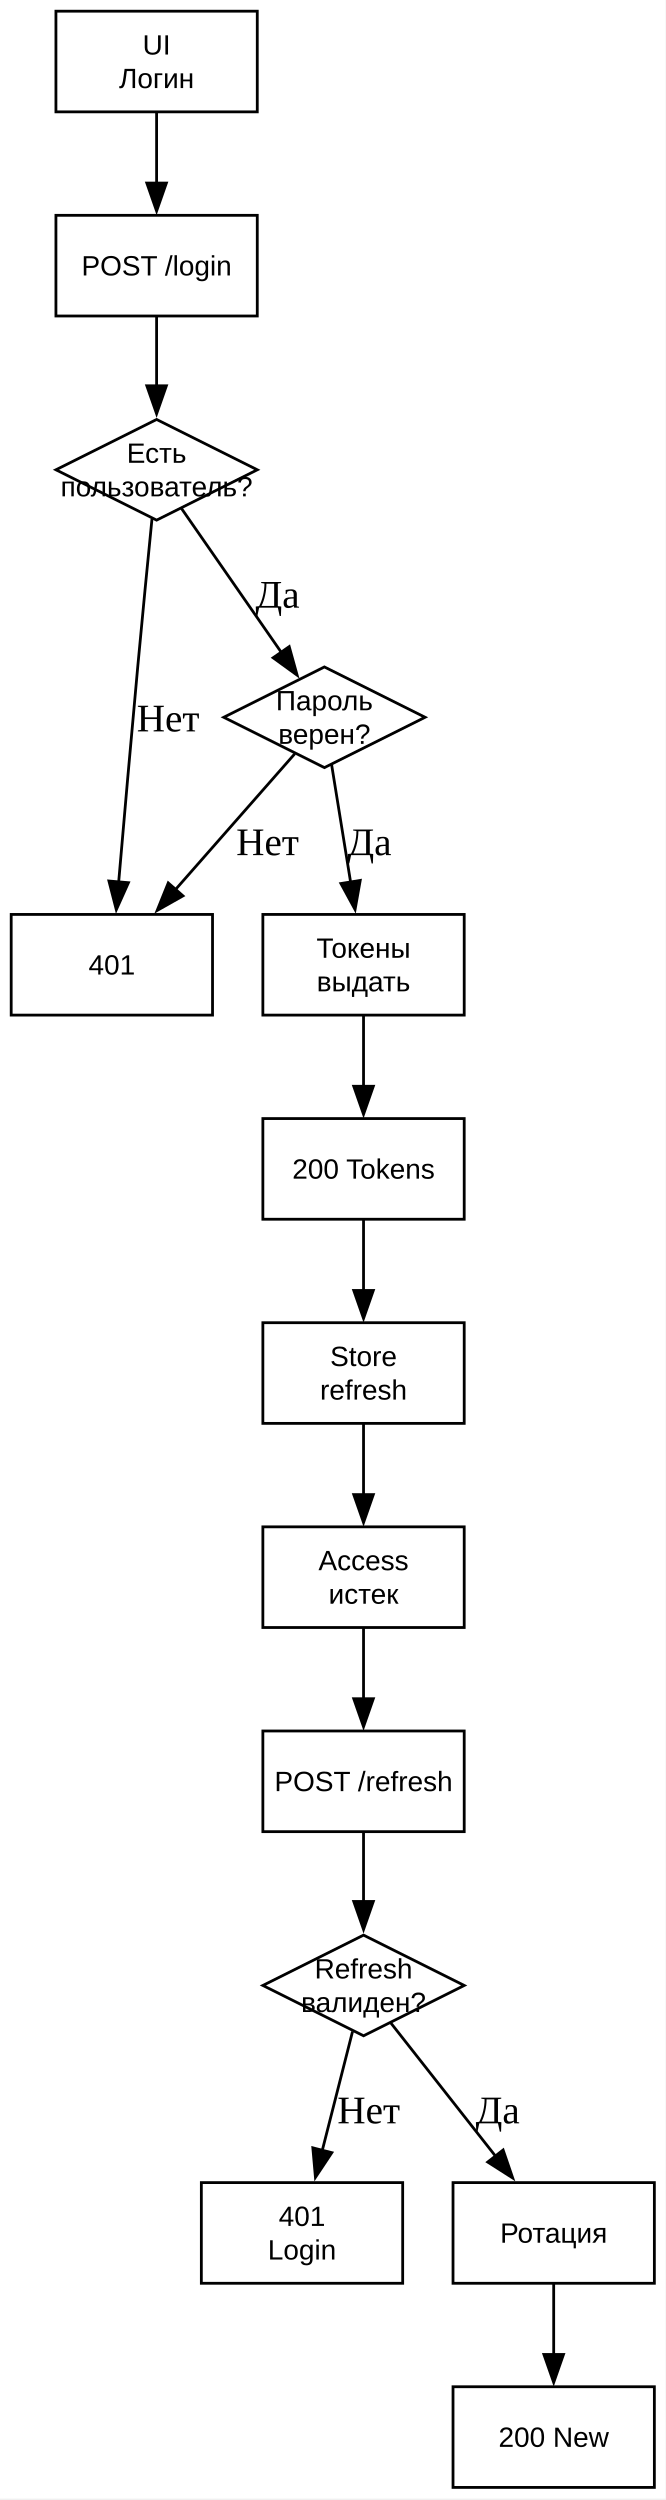
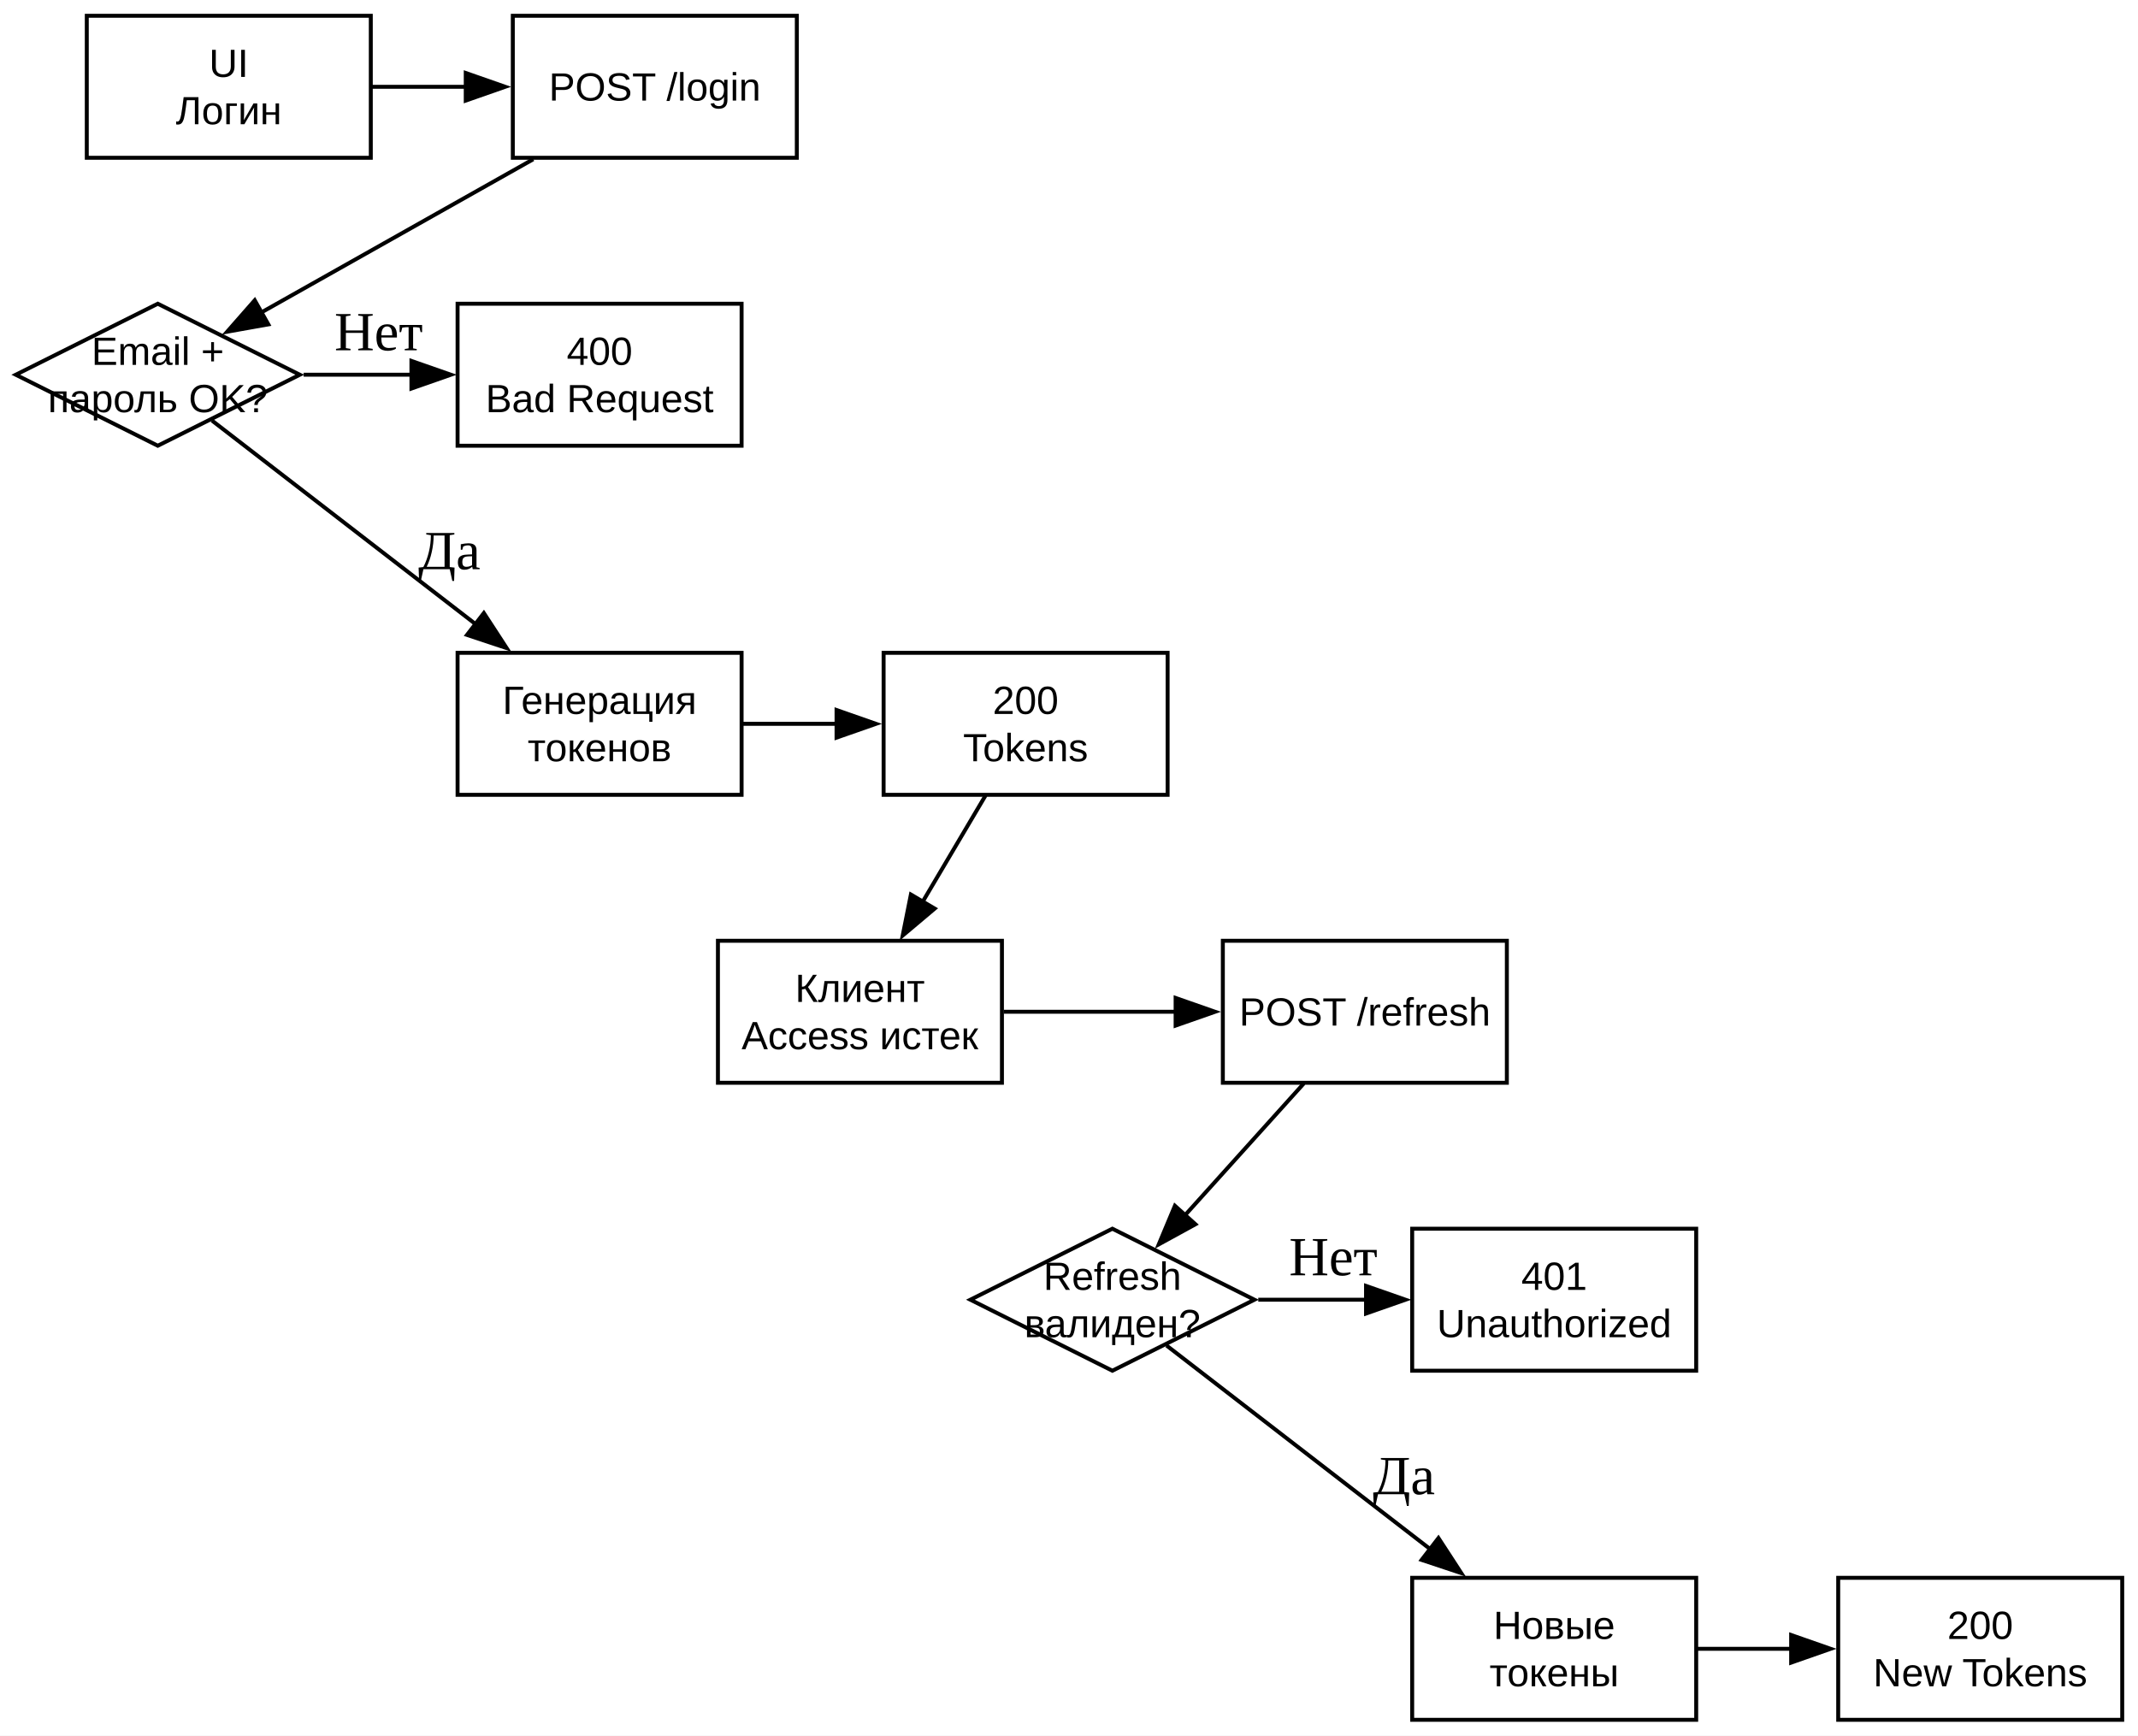
- <svg xmlns="http://www.w3.org/2000/svg" width="238pt" height="894pt" viewBox="0.00 0.00 238.00 894.00">
-   <g id="graph0" class="graph" transform="scale(1 1) rotate(0) translate(4 889.5)">
-     <polygon fill="white" stroke="none" points="-4,4 -4,-889.5 234,-889.5 234,4 -4,4" />
+ <svg xmlns="http://www.w3.org/2000/svg" width="542pt" height="440pt" viewBox="0.00 0.00 542.00 440.00">
+   <g id="graph0" class="graph" transform="scale(1 1) rotate(0) translate(4 436)">
+     <polygon fill="white" stroke="none" points="-4,4 -4,-436 538,-436 538,4 -4,4" />
    <g id="node1" class="node">
-       <polygon fill="none" stroke="black" points="88,-885.5 16,-885.5 16,-849.5 88,-849.5 88,-885.5" />
-       <text xml:space="preserve" text-anchor="middle" x="52" y="-870" font-family="GOST Type A,Arial" font-size="10.00">UI</text>
-       <text xml:space="preserve" text-anchor="middle" x="52" y="-858" font-family="GOST Type A,Arial" font-size="10.00">Логин</text>
+       <polygon fill="none" stroke="black" points="90,-432 18,-432 18,-396 90,-396 90,-432" />
+       <text xml:space="preserve" text-anchor="middle" x="54" y="-416.5" font-family="GOST Type A,Arial" font-size="10.00">UI</text>
+       <text xml:space="preserve" text-anchor="middle" x="54" y="-404.5" font-family="GOST Type A,Arial" font-size="10.00">Логин</text>
    </g>
    <g id="node2" class="node">
-       <polygon fill="none" stroke="black" points="88,-812.5 16,-812.5 16,-776.5 88,-776.5 88,-812.5" />
-       <text xml:space="preserve" text-anchor="middle" x="52" y="-791" font-family="GOST Type A,Arial" font-size="10.00">POST /login</text>
+       <polygon fill="none" stroke="black" points="198,-432 126,-432 126,-396 198,-396 198,-432" />
+       <text xml:space="preserve" text-anchor="middle" x="162" y="-410.5" font-family="GOST Type A,Arial" font-size="10.00">POST /login</text>
    </g>
    <g id="edge1" class="edge">
-       <path fill="none" stroke="black" d="M52,-849.31C52,-841.73 52,-832.6 52,-824.04" />
-       <polygon fill="black" stroke="black" points="55.5,-824.04 52,-814.04 48.5,-824.04 55.5,-824.04" />
+       <path fill="none" stroke="black" d="M90.28,-414C98.28,-414 106.28,-414 114.27,-414" />
+       <polygon fill="black" stroke="black" points="114.07,-417.5 124.07,-414 114.07,-410.5 114.07,-417.5" />
    </g>
    <g id="node3" class="node">
-       <polygon fill="none" stroke="black" points="52,-739.5 16,-721.5 52,-703.5 88,-721.5 52,-739.5" />
-       <text xml:space="preserve" text-anchor="middle" x="52" y="-724" font-family="GOST Type A,Arial" font-size="10.00">Есть</text>
-       <text xml:space="preserve" text-anchor="middle" x="52" y="-712" font-family="GOST Type A,Arial" font-size="10.00">пользователь?</text>
+       <polygon fill="none" stroke="black" points="36,-359 0,-341 36,-323 72,-341 36,-359" />
+       <text xml:space="preserve" text-anchor="middle" x="36" y="-343.5" font-family="GOST Type A,Arial" font-size="10.00">Email +</text>
+       <text xml:space="preserve" text-anchor="middle" x="36" y="-331.5" font-family="GOST Type A,Arial" font-size="10.00">пароль OK?</text>
    </g>
    <g id="edge2" class="edge">
-       <path fill="none" stroke="black" d="M52,-776.31C52,-768.84 52,-759.87 52,-751.42" />
-       <polygon fill="black" stroke="black" points="55.5,-751.54 52,-741.54 48.5,-751.54 55.5,-751.54" />
+       <path fill="none" stroke="black" d="M131.18,-395.63C110.06,-383.73 82.34,-368.11 62.27,-356.8" />
+       <polygon fill="black" stroke="black" points="64.02,-353.77 53.59,-351.91 60.58,-359.87 64.02,-353.77" />
+     </g>
+     <g id="node5" class="node">
+       <polygon fill="none" stroke="black" points="184,-270.5 112,-270.5 112,-234.5 184,-234.5 184,-270.5" />
+       <text xml:space="preserve" text-anchor="middle" x="148" y="-255" font-family="GOST Type A,Arial" font-size="10.00">Генерация</text>
+       <text xml:space="preserve" text-anchor="middle" x="148" y="-243" font-family="GOST Type A,Arial" font-size="10.00">токенов</text>
    </g>
    <g id="node4" class="node">
-       <polygon fill="none" stroke="black" points="72,-562.5 0,-562.5 0,-526.5 72,-526.5 72,-562.5" />
-       <text xml:space="preserve" text-anchor="middle" x="36" y="-541" font-family="GOST Type A,Arial" font-size="10.00">401</text>
+       <polygon fill="none" stroke="black" points="184,-359 112,-359 112,-323 184,-323 184,-359" />
+       <text xml:space="preserve" text-anchor="middle" x="148" y="-343.5" font-family="GOST Type A,Arial" font-size="10.00">400</text>
+       <text xml:space="preserve" text-anchor="middle" x="148" y="-331.5" font-family="GOST Type A,Arial" font-size="10.00">Bad Request</text>
    </g>
    <g id="edge3" class="edge">
-       <path fill="none" stroke="black" d="M50.35,-703.93C48.95,-689.86 46.92,-669.11 45.25,-651 42.85,-624.98 40.26,-595.34 38.44,-574.11" />
-       <polygon fill="black" stroke="black" points="41.93,-573.85 37.59,-564.19 34.95,-574.45 41.93,-573.85" />
-       <text xml:space="preserve" text-anchor="middle" x="56.12" y="-627.95" font-family="Times New Roman,serif" font-size="14.00">Нет</text>
-     </g>
-     <g id="node5" class="node">
-       <polygon fill="none" stroke="black" points="112,-651 76,-633 112,-615 148,-633 112,-651" />
-       <text xml:space="preserve" text-anchor="middle" x="112" y="-635.5" font-family="GOST Type A,Arial" font-size="10.00">Пароль</text>
-       <text xml:space="preserve" text-anchor="middle" x="112" y="-623.5" font-family="GOST Type A,Arial" font-size="10.00">верен?</text>
+       <path fill="none" stroke="black" d="M72.98,-341C81.76,-341 91.25,-341 100.43,-341" />
+       <polygon fill="black" stroke="black" points="100.3,-344.5 110.3,-341 100.3,-337.5 100.3,-344.5" />
+       <text xml:space="preserve" text-anchor="middle" x="92" y="-347.2" font-family="Times New Roman,serif" font-size="14.00">Нет</text>
    </g>
    <g id="edge4" class="edge">
-       <path fill="none" stroke="black" d="M60.85,-707.74C70.25,-694.19 85.27,-672.53 96.61,-656.19" />
-       <polygon fill="black" stroke="black" points="99.42,-658.27 102.25,-648.06 93.67,-654.28 99.42,-658.27" />
-       <text xml:space="preserve" text-anchor="middle" x="95.25" y="-672.2" font-family="Times New Roman,serif" font-size="14.00">Да</text>
+       <path fill="none" stroke="black" d="M49.73,-329.39C66.29,-316.6 94.64,-294.71 116.65,-277.71" />
+       <polygon fill="black" stroke="black" points="118.66,-280.58 124.44,-271.7 114.39,-275.04 118.66,-280.58" />
+       <text xml:space="preserve" text-anchor="middle" x="109.91" y="-291.7" font-family="Times New Roman,serif" font-size="14.00">Да</text>
+     </g>
+     <g id="node6" class="node">
+       <polygon fill="none" stroke="black" points="292,-270.5 220,-270.5 220,-234.5 292,-234.5 292,-270.5" />
+       <text xml:space="preserve" text-anchor="middle" x="256" y="-255" font-family="GOST Type A,Arial" font-size="10.00">200</text>
+       <text xml:space="preserve" text-anchor="middle" x="256" y="-243" font-family="GOST Type A,Arial" font-size="10.00">Tokens</text>
    </g>
    <g id="edge5" class="edge">
-       <path fill="none" stroke="black" d="M101.43,-619.97C90.42,-607.44 72.83,-587.41 58.65,-571.28" />
-       <polygon fill="black" stroke="black" points="61.43,-569.14 52.2,-563.93 56.17,-573.76 61.43,-569.14" />
-       <text xml:space="preserve" text-anchor="middle" x="91.68" y="-583.7" font-family="Times New Roman,serif" font-size="14.00">Нет</text>
+       <path fill="none" stroke="black" d="M184.28,-252.5C192.28,-252.5 200.28,-252.5 208.27,-252.5" />
+       <polygon fill="black" stroke="black" points="208.07,-256 218.07,-252.5 208.07,-249 208.07,-256" />
    </g>
-     <g id="node6" class="node">
-       <polygon fill="none" stroke="black" points="162,-562.5 90,-562.5 90,-526.5 162,-526.5 162,-562.5" />
-       <text xml:space="preserve" text-anchor="middle" x="126" y="-547" font-family="GOST Type A,Arial" font-size="10.00">Токены</text>
-       <text xml:space="preserve" text-anchor="middle" x="126" y="-535" font-family="GOST Type A,Arial" font-size="10.00">выдать</text>
+     <g id="node7" class="node">
+       <polygon fill="none" stroke="black" points="250,-197.5 178,-197.5 178,-161.5 250,-161.5 250,-197.5" />
+       <text xml:space="preserve" text-anchor="middle" x="214" y="-182" font-family="GOST Type A,Arial" font-size="10.00">Клиент</text>
+       <text xml:space="preserve" text-anchor="middle" x="214" y="-170" font-family="GOST Type A,Arial" font-size="10.00">Access истек</text>
    </g>
    <g id="edge6" class="edge">
-       <path fill="none" stroke="black" d="M114.57,-616.13C116.48,-604.32 119.14,-587.88 121.41,-573.83" />
-       <polygon fill="black" stroke="black" points="124.82,-574.67 122.97,-564.24 117.91,-573.55 124.82,-574.67" />
-       <text xml:space="preserve" text-anchor="middle" x="128.13" y="-583.7" font-family="Times New Roman,serif" font-size="14.00">Да</text>
+       <path fill="none" stroke="black" d="M245.83,-234.31C241.04,-226.2 235.2,-216.34 229.84,-207.28" />
+       <polygon fill="black" stroke="black" points="232.95,-205.66 224.84,-198.83 226.92,-209.22 232.95,-205.66" />
    </g>
-     <g id="node7" class="node">
-       <polygon fill="none" stroke="black" points="162,-489.5 90,-489.5 90,-453.5 162,-453.5 162,-489.5" />
-       <text xml:space="preserve" text-anchor="middle" x="126" y="-468" font-family="GOST Type A,Arial" font-size="10.00">200 Tokens</text>
+     <g id="node9" class="node">
+       <polygon fill="none" stroke="black" points="278,-124.5 242,-106.5 278,-88.5 314,-106.5 278,-124.5" />
+       <text xml:space="preserve" text-anchor="middle" x="278" y="-109" font-family="GOST Type A,Arial" font-size="10.00">Refresh</text>
+       <text xml:space="preserve" text-anchor="middle" x="278" y="-97" font-family="GOST Type A,Arial" font-size="10.00">валиден?</text>
+     </g>
+     <g id="node8" class="node">
+       <polygon fill="none" stroke="black" points="378,-197.5 306,-197.5 306,-161.5 378,-161.5 378,-197.5" />
+       <text xml:space="preserve" text-anchor="middle" x="342" y="-176" font-family="GOST Type A,Arial" font-size="10.00">POST /refresh</text>
    </g>
    <g id="edge7" class="edge">
-       <path fill="none" stroke="black" d="M126,-526.31C126,-518.73 126,-509.6 126,-501.04" />
-       <polygon fill="black" stroke="black" points="129.5,-501.04 126,-491.04 122.5,-501.04 129.5,-501.04" />
-     </g>
-     <g id="node8" class="node">
-       <polygon fill="none" stroke="black" points="162,-416.5 90,-416.5 90,-380.5 162,-380.5 162,-416.5" />
-       <text xml:space="preserve" text-anchor="middle" x="126" y="-401" font-family="GOST Type A,Arial" font-size="10.00">Store</text>
-       <text xml:space="preserve" text-anchor="middle" x="126" y="-389" font-family="GOST Type A,Arial" font-size="10.00">refresh</text>
+       <path fill="none" stroke="black" d="M250.5,-179.5C265.12,-179.5 279.74,-179.5 294.36,-179.5" />
+       <polygon fill="black" stroke="black" points="294.03,-183 304.03,-179.5 294.03,-176 294.03,-183" />
    </g>
    <g id="edge8" class="edge">
-       <path fill="none" stroke="black" d="M126,-453.31C126,-445.73 126,-436.6 126,-428.04" />
-       <polygon fill="black" stroke="black" points="129.5,-428.04 126,-418.04 122.5,-428.04 129.5,-428.04" />
+       <path fill="none" stroke="black" d="M326.51,-161.31C317.37,-151.18 305.77,-138.31 296.2,-127.69" />
+       <polygon fill="black" stroke="black" points="299.05,-125.63 289.76,-120.54 293.85,-130.31 299.05,-125.63" />
    </g>
-     <g id="node9" class="node">
-       <polygon fill="none" stroke="black" points="162,-343.5 90,-343.5 90,-307.5 162,-307.5 162,-343.5" />
-       <text xml:space="preserve" text-anchor="middle" x="126" y="-328" font-family="GOST Type A,Arial" font-size="10.00">Access</text>
-       <text xml:space="preserve" text-anchor="middle" x="126" y="-316" font-family="GOST Type A,Arial" font-size="10.00">истек</text>
+     <g id="node11" class="node">
+       <polygon fill="none" stroke="black" points="426,-36 354,-36 354,0 426,0 426,-36" />
+       <text xml:space="preserve" text-anchor="middle" x="390" y="-20.5" font-family="GOST Type A,Arial" font-size="10.00">Новые</text>
+       <text xml:space="preserve" text-anchor="middle" x="390" y="-8.5" font-family="GOST Type A,Arial" font-size="10.00">токены</text>
+     </g>
+     <g id="node10" class="node">
+       <polygon fill="none" stroke="black" points="426,-124.5 354,-124.5 354,-88.5 426,-88.5 426,-124.5" />
+       <text xml:space="preserve" text-anchor="middle" x="390" y="-109" font-family="GOST Type A,Arial" font-size="10.00">401</text>
+       <text xml:space="preserve" text-anchor="middle" x="390" y="-97" font-family="GOST Type A,Arial" font-size="10.00">Unauthorized</text>
    </g>
    <g id="edge9" class="edge">
-       <path fill="none" stroke="black" d="M126,-380.31C126,-372.73 126,-363.6 126,-355.04" />
-       <polygon fill="black" stroke="black" points="129.5,-355.04 126,-345.04 122.5,-355.04 129.5,-355.04" />
-     </g>
-     <g id="node10" class="node">
-       <polygon fill="none" stroke="black" points="162,-270.5 90,-270.5 90,-234.5 162,-234.5 162,-270.5" />
-       <text xml:space="preserve" text-anchor="middle" x="126" y="-249" font-family="GOST Type A,Arial" font-size="10.00">POST /refresh</text>
+       <path fill="none" stroke="black" d="M314.98,-106.5C323.76,-106.5 333.25,-106.5 342.43,-106.5" />
+       <polygon fill="black" stroke="black" points="342.3,-110 352.3,-106.5 342.3,-103 342.3,-110" />
+       <text xml:space="preserve" text-anchor="middle" x="334" y="-112.7" font-family="Times New Roman,serif" font-size="14.00">Нет</text>
    </g>
    <g id="edge10" class="edge">
-       <path fill="none" stroke="black" d="M126,-307.31C126,-299.73 126,-290.6 126,-282.04" />
-       <polygon fill="black" stroke="black" points="129.5,-282.04 126,-272.04 122.5,-282.04 129.5,-282.04" />
+       <path fill="none" stroke="black" d="M291.73,-94.89C308.29,-82.1 336.64,-60.21 358.65,-43.21" />
+       <polygon fill="black" stroke="black" points="360.66,-46.08 366.44,-37.2 356.39,-40.54 360.66,-46.08" />
+       <text xml:space="preserve" text-anchor="middle" x="351.91" y="-57.2" font-family="Times New Roman,serif" font-size="14.00">Да</text>
    </g>
-     <g id="node11" class="node">
-       <polygon fill="none" stroke="black" points="126,-197.5 90,-179.5 126,-161.5 162,-179.5 126,-197.5" />
-       <text xml:space="preserve" text-anchor="middle" x="126" y="-182" font-family="GOST Type A,Arial" font-size="10.00">Refresh</text>
-       <text xml:space="preserve" text-anchor="middle" x="126" y="-170" font-family="GOST Type A,Arial" font-size="10.00">валиден?</text>
+     <g id="node12" class="node">
+       <polygon fill="none" stroke="black" points="534,-36 462,-36 462,0 534,0 534,-36" />
+       <text xml:space="preserve" text-anchor="middle" x="498" y="-20.5" font-family="GOST Type A,Arial" font-size="10.00">200</text>
+       <text xml:space="preserve" text-anchor="middle" x="498" y="-8.5" font-family="GOST Type A,Arial" font-size="10.00">New Tokens</text>
    </g>
    <g id="edge11" class="edge">
-       <path fill="none" stroke="black" d="M126,-234.31C126,-226.84 126,-217.87 126,-209.42" />
-       <polygon fill="black" stroke="black" points="129.5,-209.54 126,-199.54 122.5,-209.54 129.5,-209.54" />
-     </g>
-     <g id="node12" class="node">
-       <polygon fill="none" stroke="black" points="140,-109 68,-109 68,-73 140,-73 140,-109" />
-       <text xml:space="preserve" text-anchor="middle" x="104" y="-93.5" font-family="GOST Type A,Arial" font-size="10.00">401</text>
-       <text xml:space="preserve" text-anchor="middle" x="104" y="-81.5" font-family="GOST Type A,Arial" font-size="10.00">Login</text>
-     </g>
-     <g id="edge12" class="edge">
-       <path fill="none" stroke="black" d="M122.07,-163.04C119.04,-151.15 114.79,-134.41 111.16,-120.16" />
-       <polygon fill="black" stroke="black" points="114.66,-119.71 108.8,-110.88 107.87,-121.43 114.66,-119.71" />
-       <text xml:space="preserve" text-anchor="middle" x="127.85" y="-130.2" font-family="Times New Roman,serif" font-size="14.00">Нет</text>
-     </g>
-     <g id="node13" class="node">
-       <polygon fill="none" stroke="black" points="230,-109 158,-109 158,-73 230,-73 230,-109" />
-       <text xml:space="preserve" text-anchor="middle" x="194" y="-87.5" font-family="GOST Type A,Arial" font-size="10.00">Ротация</text>
-     </g>
-     <g id="edge13" class="edge">
-       <path fill="none" stroke="black" d="M135.74,-166.11C145.5,-153.69 160.83,-134.19 173.32,-118.31" />
-       <polygon fill="black" stroke="black" points="175.91,-120.67 179.34,-110.65 170.41,-116.35 175.91,-120.67" />
-       <text xml:space="preserve" text-anchor="middle" x="173.97" y="-130.2" font-family="Times New Roman,serif" font-size="14.00">Да</text>
-     </g>
-     <g id="node14" class="node">
-       <polygon fill="none" stroke="black" points="230,-36 158,-36 158,0 230,0 230,-36" />
-       <text xml:space="preserve" text-anchor="middle" x="194" y="-14.5" font-family="GOST Type A,Arial" font-size="10.00">200 New</text>
-     </g>
-     <g id="edge14" class="edge">
-       <path fill="none" stroke="black" d="M194,-72.81C194,-65.23 194,-56.1 194,-47.54" />
-       <polygon fill="black" stroke="black" points="197.5,-47.54 194,-37.54 190.5,-47.54 197.5,-47.54" />
+       <path fill="none" stroke="black" d="M426.28,-18C434.28,-18 442.28,-18 450.27,-18" />
+       <polygon fill="black" stroke="black" points="450.07,-21.5 460.07,-18 450.07,-14.5 450.07,-21.5" />
    </g>
  </g>
</svg>
